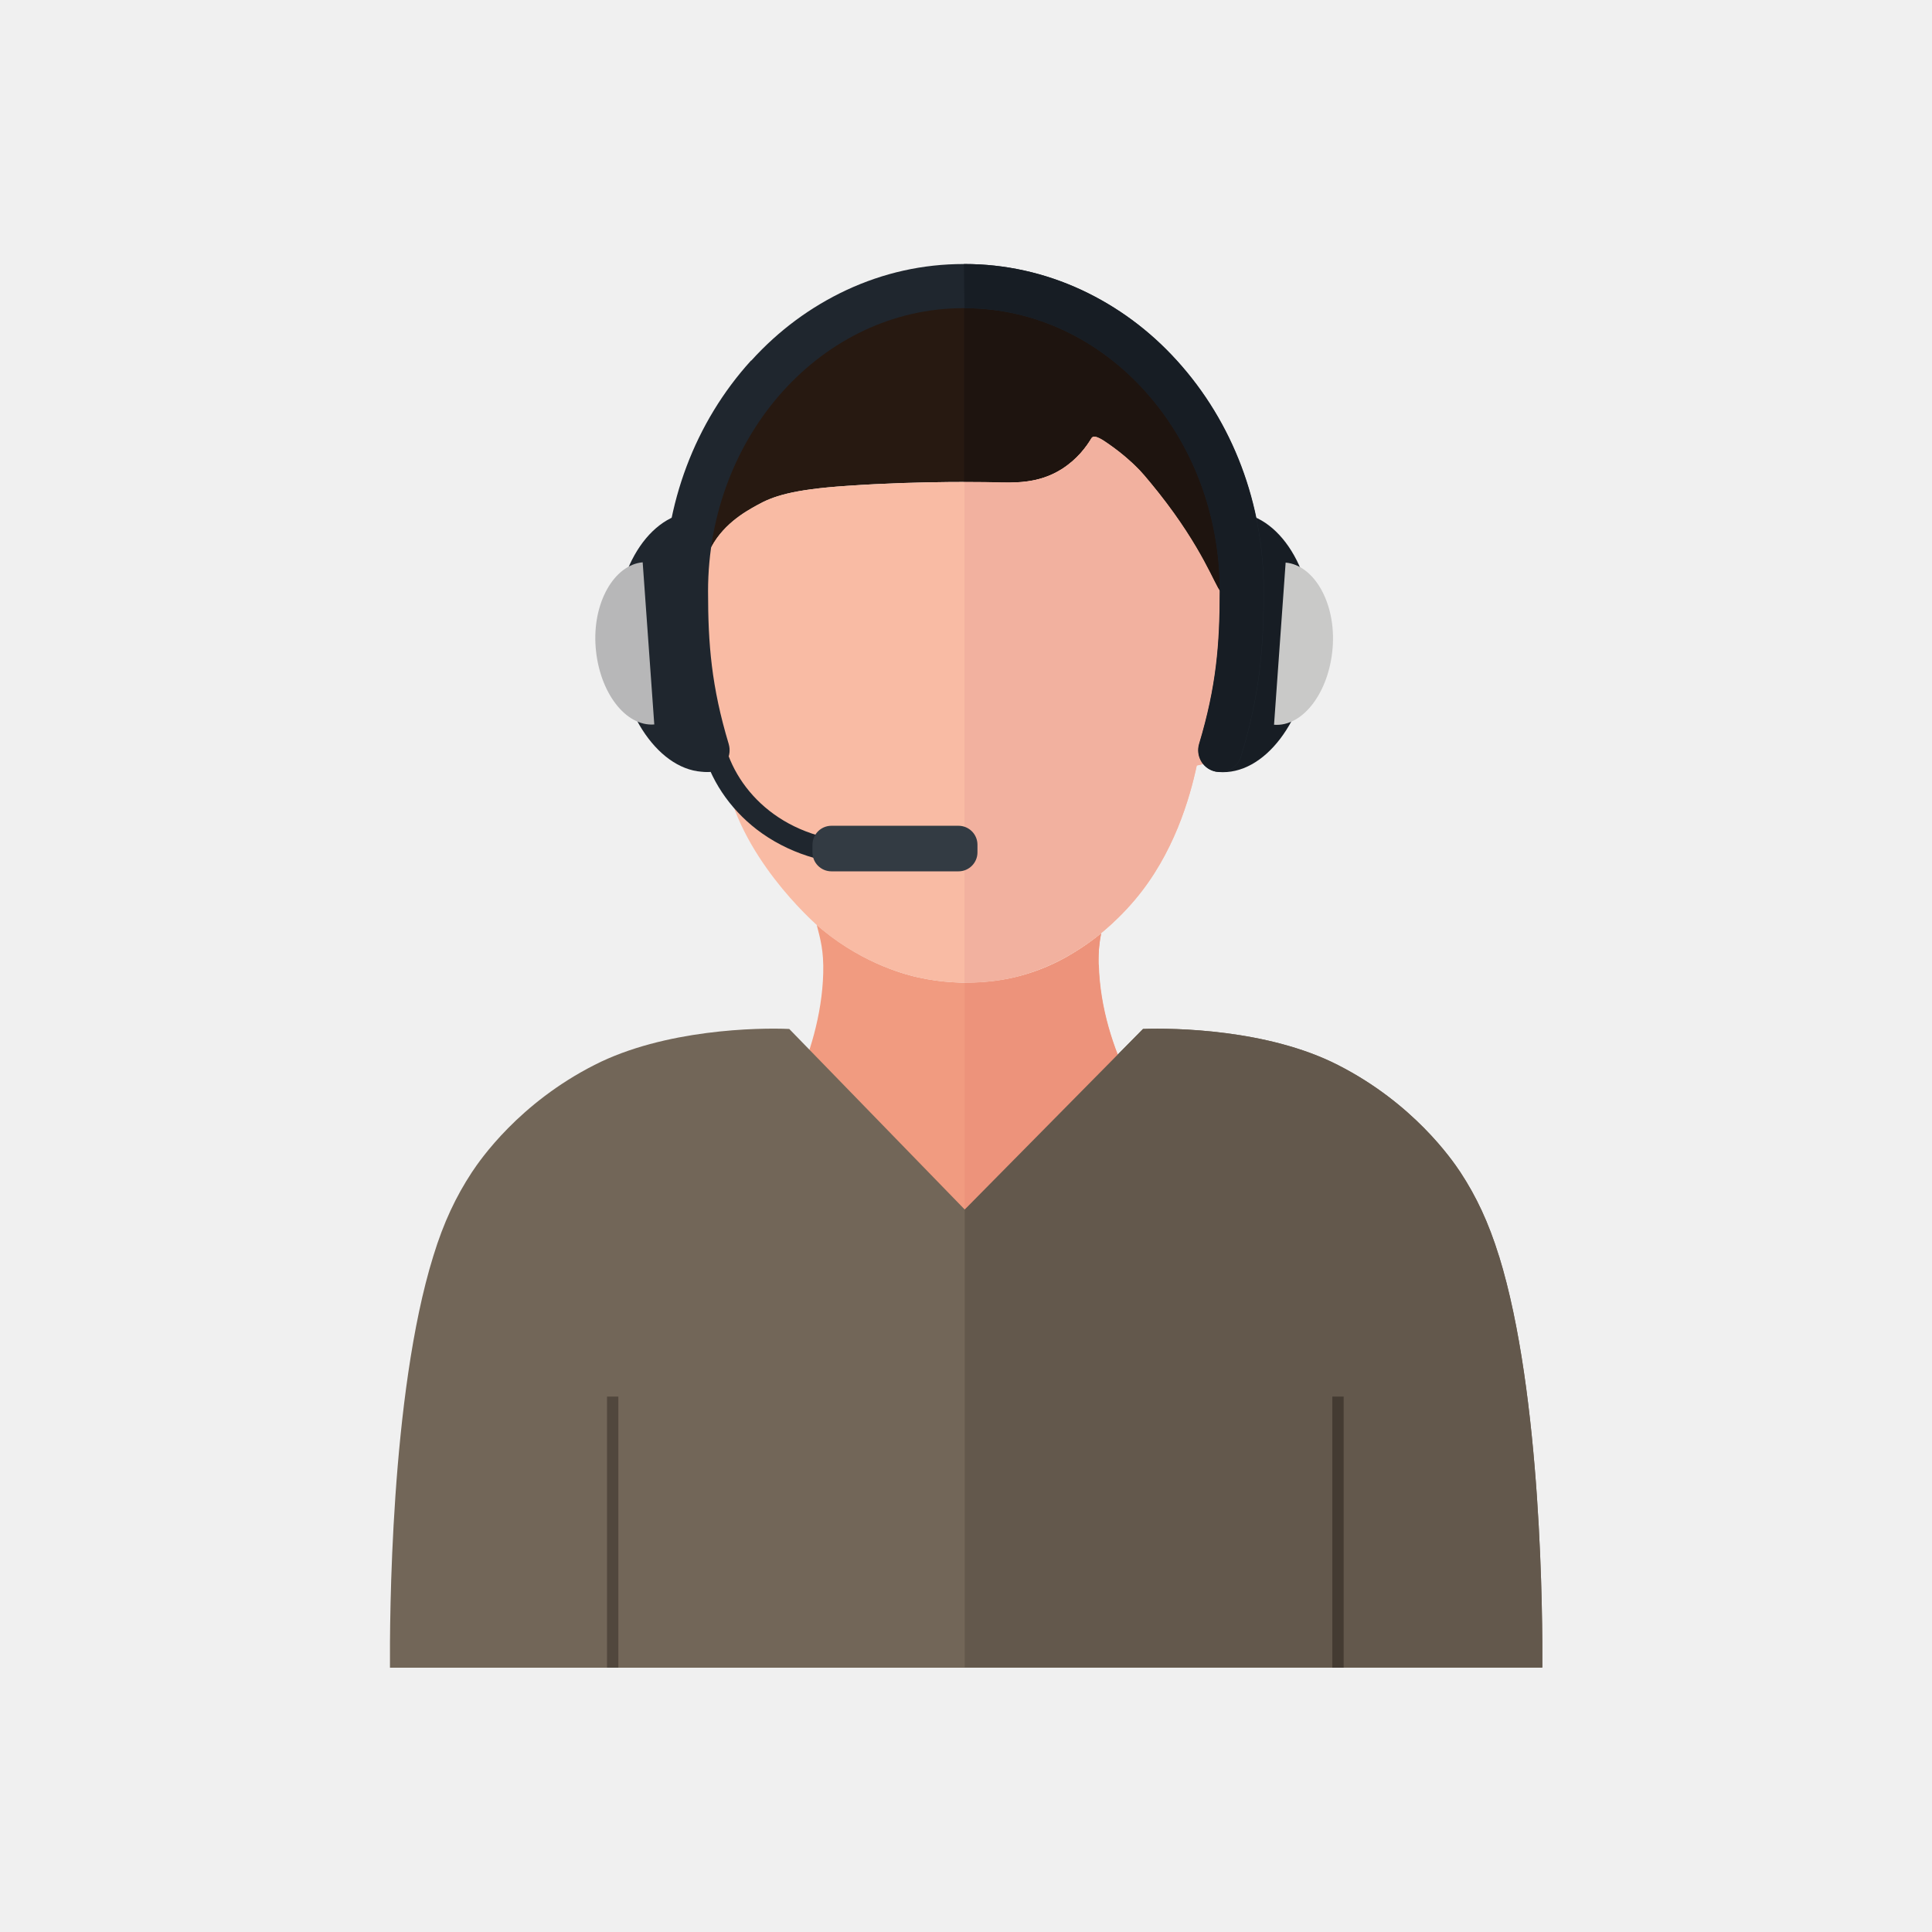
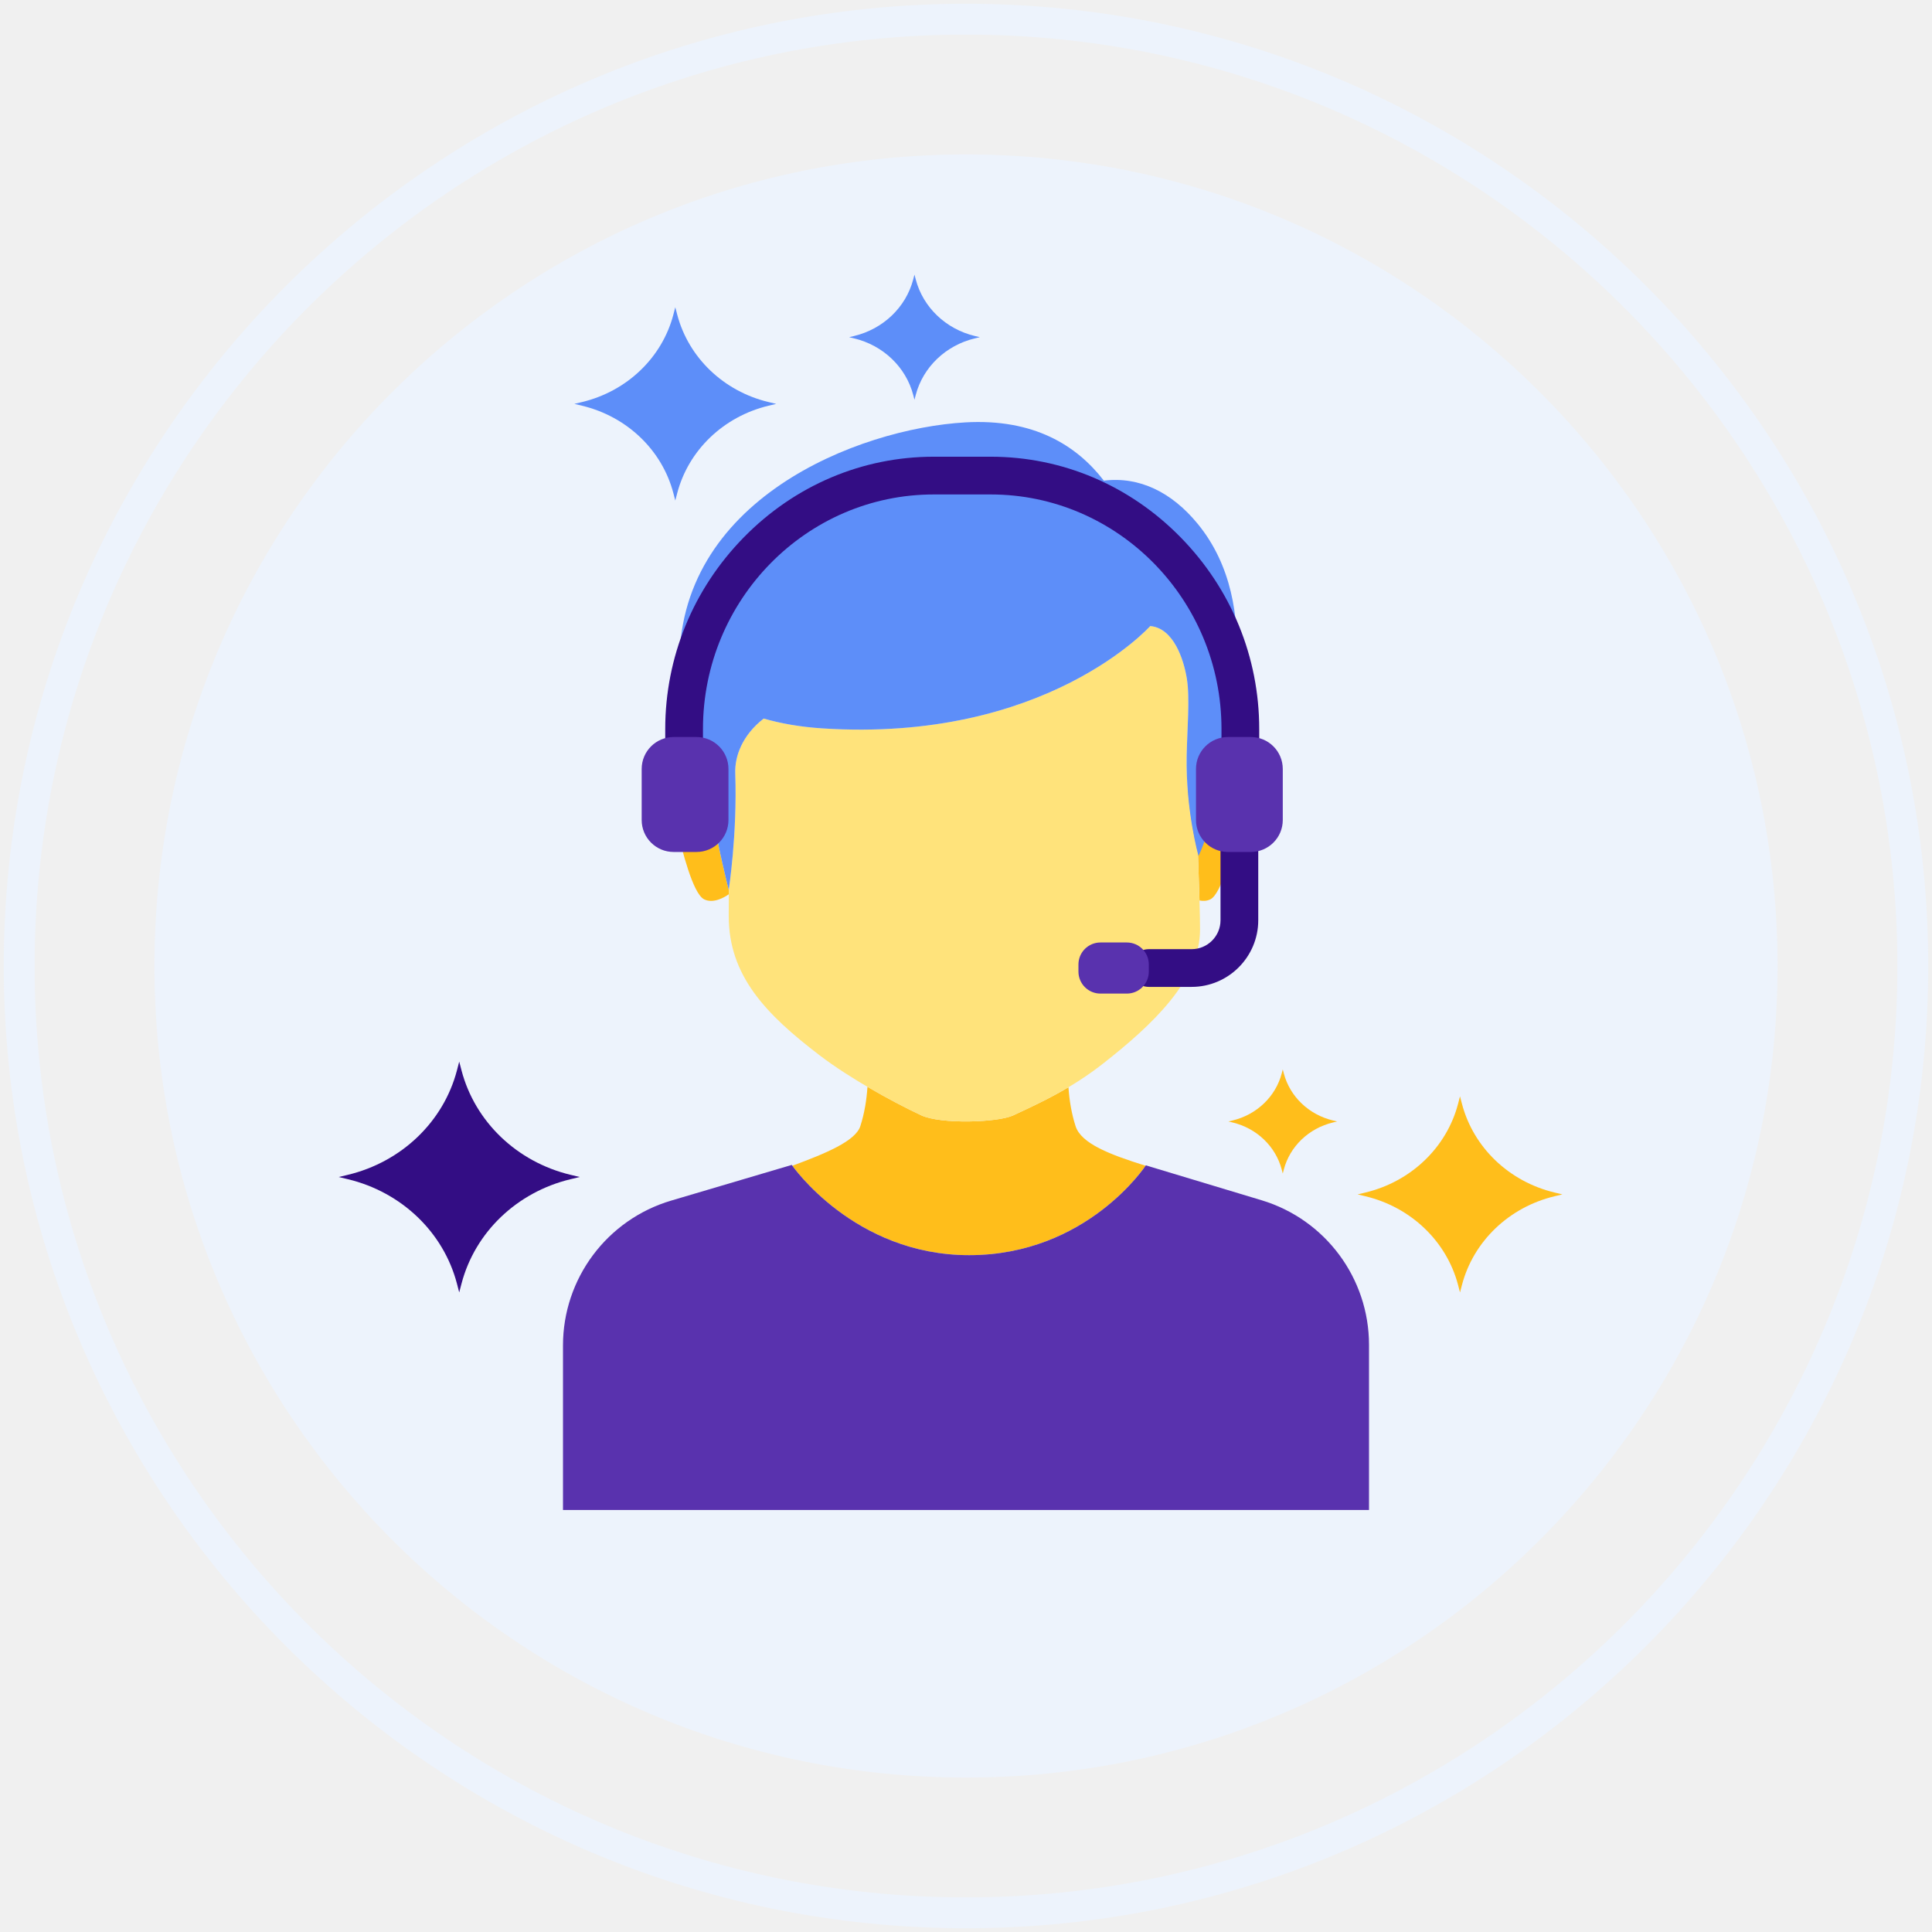
- <svg xmlns="http://www.w3.org/2000/svg" xml:space="preserve" width="6.827in" height="6.827in" style="shape-rendering:geometricPrecision; text-rendering:geometricPrecision; image-rendering:optimizeQuality; fill-rule:evenodd; clip-rule:evenodd" viewBox="0 0 6.827 6.827" version="1.1">
-   <defs>
-     <style type="text/css">
-    
-     .fil15 {fill:none}
-     .fil10 {fill:#171D24}
-     .fil8 {fill:#1E140F}
-     .fil12 {fill:#1F262E}
-     .fil1 {fill:#271911}
-     .fil14 {fill:#333B43}
-     .fil7 {fill:#443B32}
-     .fil4 {fill:#51473D}
-     .fil6 {fill:#63584C}
-     .fil3 {fill:#726658}
-     .fil13 {fill:#B7B7B8}
-     .fil11 {fill:#C9C9C8}
-     .fil5 {fill:#ED937B}
-     .fil0 {fill:#F19B80}
-     .fil9 {fill:#F2B19F}
-     .fil2 {fill:#F9BBA4}
-    
-   </style>
-   </defs>
-   <g id="Layer_x0020_1">
-     <g id="_386971760">
-       <g id="Guides">
-    </g>
-       <g id="Layer_2">
-    </g>
-       <g id="Layer_3">
-    </g>
-       <g id="Layer_4">
-    </g>
-       <g id="Layer_5">
-    </g>
-       <g id="Layer_6">
-    </g>
-       <g id="Layer_7">
-    </g>
-       <g id="Layer_8">
-    </g>
-       <g id="Layer_9">
-    </g>
-       <g id="Layer_10">
-    </g>
-       <g id="Layer_11">
-    </g>
-       <g id="Layer_12">
-    </g>
-       <g id="Layer_13">
-    </g>
-       <g id="Layer_14">
-    </g>
-       <g id="Layer_15">
-    </g>
-       <g id="Layer_16">
-    </g>
-       <g id="Layer_17">
-    </g>
-       <g id="Layer_18">
-    </g>
-       <g id="Layer_19">
-    </g>
-       <g id="Layer_20">
-         <g>
-           <g>
-             <g>
-               <path id="_385910728" class="fil0" d="M3.882 3.408c-0.001,-0.047 0.003,-0.08 0.009,-0.11 -0.024,0.02 -0.042,0.032 -0.05,0.038 -0.041,0.028 -0.129,0.088 -0.259,0.118 -0.035,0.008 -0.168,0.037 -0.336,0 -0.033,-0.007 -0.187,-0.043 -0.34,-0.169 -0.005,-0.004 -0.012,-0.01 -0.02,-0.017 0.013,0.051 0.025,0.091 0.023,0.171 -0.004,0.149 -0.05,0.292 -0.096,0.393l0.559 0.491 0.024 0.021 0.602 -0.508 -0.011 -0.024c-0.051,-0.106 -0.1,-0.248 -0.104,-0.403z" />
-             </g>
-           </g>
-           <g>
-             <g>
-               <path id="_385909552" class="fil1" d="M3.858 1.548c-0.019,0.032 -0.052,0.076 -0.106,0.11 -0.083,0.052 -0.167,0.048 -0.242,0.046 0,0 -0.249,-0.006 -0.519,0.013 -0.192,0.013 -0.26,0.037 -0.315,0.068 -0.042,0.023 -0.128,0.071 -0.17,0.165 -0.033,0.073 -0.024,0.138 -0.038,0.139 -0.017,0.001 -0.045,-0.088 -0.055,-0.177 -0.019,-0.174 0.044,-0.306 0.061,-0.346 0.01,-0.024 0.056,-0.141 0.174,-0.256 0.192,-0.185 0.417,-0.236 0.577,-0.27 0.134,-0.028 0.226,-0.031 0.34,-0.034 0.082,-0.002 0.167,0.017 0.269,0.059 0.054,0.022 0.082,0.045 0.102,0.068 0.027,0.03 0.043,0.031 0.076,0.094 0.029,0.056 0.049,0.094 0.085,0.131 0.038,0.04 0.049,0.031 0.132,0.093 0.05,0.038 0.058,0.06 0.089,0.097 0.024,0.029 0.051,0.083 0.066,0.151 0.009,0.043 0.038,0.07 0.029,0.14 -0.008,0.058 -0.085,0.263 -0.098,0.249 -0.019,-0.02 -0.062,-0.151 -0.217,-0.347 -0.044,-0.055 -0.064,-0.078 -0.081,-0.094 -0.011,-0.011 -0.046,-0.044 -0.096,-0.079 -0.016,-0.012 -0.052,-0.037 -0.061,-0.021z" />
-             </g>
-           </g>
-           <g>
-             <g>
-               <path id="_385909000" class="fil2" d="M4.314 2.09c-0.001,6.69291e-005 -0.001,-9.84252e-005 -0.002,-0.001l0 0 0 0 0 0c-0.019,-0.02 -0.062,-0.151 -0.217,-0.347 -0.044,-0.055 -0.064,-0.078 -0.081,-0.094 -0.011,-0.011 -0.046,-0.044 -0.096,-0.079 -0.016,-0.011 -0.051,-0.037 -0.061,-0.021 -0.019,0.032 -0.052,0.076 -0.106,0.11 -0.083,0.052 -0.167,0.048 -0.242,0.046 0,0 -0.249,-0.006 -0.519,0.013 -0.192,0.013 -0.26,0.037 -0.315,0.068 -0.042,0.023 -0.128,0.071 -0.17,0.165 -0.033,0.073 -0.024,0.138 -0.038,0.139l0 0c-0.249,0.217 -0.134,0.581 0.095,0.647 0.046,0.283 0.304,0.517 0.343,0.549 0.153,0.126 0.308,0.162 0.34,0.169 0.168,0.037 0.301,0.008 0.336,0 0.13,-0.031 0.218,-0.09 0.259,-0.118 0.019,-0.013 0.093,-0.065 0.17,-0.156 0.138,-0.163 0.194,-0.359 0.219,-0.475 0.223,-0.038 0.372,-0.521 0.085,-0.615z" />
-             </g>
-           </g>
-           <g>
-             <g>
-               <path id="_385908496" class="fil3" d="M3.408 5.893l2.042 0c0.001,-0.165 -0.001,-0.963 -0.153,-1.454 -0.037,-0.12 -0.081,-0.212 -0.136,-0.296 -0.031,-0.047 -0.168,-0.245 -0.434,-0.38 -0.247,-0.126 -0.578,-0.131 -0.688,-0.127l-0.63 0.638 0 0 -0.62 -0.638c-0.11,-0.005 -0.441,0.001 -0.688,0.127 -0.266,0.135 -0.403,0.333 -0.434,0.38 -0.055,0.084 -0.099,0.175 -0.136,0.296 -0.152,0.49 -0.154,1.289 -0.153,1.454l2.042 0m-0.01 0l0 0 0 0z" />
-             </g>
-           </g>
-           <g>
-             <g>
-               <g>
-                 <rect id="_385907128" class="fil4" x="2.145" y="4.935" width="0.04" height="0.958" />
-               </g>
-             </g>
-           </g>
-           <g>
-             <g>
-               <path id="_385906216" class="fil5" d="M3.408 4.275l0.589 -0.439 -0.011 -0.024c-0.051,-0.106 -0.1,-0.248 -0.104,-0.403 -0.001,-0.047 0.003,-0.08 0.009,-0.11 -0.024,0.02 -0.042,0.032 -0.05,0.038 -0.041,0.028 -0.129,0.088 -0.259,0.118 -0.022,0.005 -0.086,0.019 -0.173,0.018l0 0.802 -3.14961e-005 0z" />
-             </g>
-           </g>
-           <g>
-             <g>
-               <path id="_385906552" class="fil6" d="M5.297 4.439c-0.037,-0.12 -0.081,-0.212 -0.136,-0.296 -0.031,-0.047 -0.168,-0.245 -0.434,-0.38 -0.247,-0.126 -0.578,-0.131 -0.688,-0.127l-0.63 0.638 0 1.618 0.01 0 2.031 0c0.001,-0.165 -0.001,-0.963 -0.153,-1.454z" />
-             </g>
-           </g>
-           <g>
-             <g>
-               <g>
-                 <rect id="_385905064" class="fil7" x="4.708" y="4.935" width="0.04" height="0.958" />
-               </g>
-             </g>
-           </g>
-           <g>
-             <g>
-               <path id="_385904128" class="fil8" d="M4.382 1.699c-0.015,-0.069 -0.042,-0.122 -0.066,-0.151 -0.031,-0.038 -0.038,-0.059 -0.089,-0.097 -0.083,-0.062 -0.094,-0.053 -0.132,-0.093 -0.036,-0.037 -0.056,-0.075 -0.085,-0.131 -0.033,-0.062 -0.049,-0.063 -0.076,-0.094 -0.02,-0.022 -0.048,-0.045 -0.102,-0.068 -0.101,-0.042 -0.187,-0.06 -0.269,-0.059 -0.055,0.001 -0.104,0.003 -0.156,0.007l0 0.69c0.063,0 0.101,0.001 0.101,0.001 0.075,0.002 0.16,0.005 0.242,-0.046 0.054,-0.034 0.087,-0.078 0.106,-0.11 0.009,-0.016 0.045,0.01 0.061,0.021 0.051,0.035 0.085,0.068 0.096,0.079 0.017,0.016 0.037,0.039 0.081,0.094 0.155,0.196 0.198,0.327 0.217,0.347 0.012,0.013 0.09,-0.191 0.098,-0.249 0.009,-0.07 -0.019,-0.098 -0.029,-0.14z" />
-             </g>
-           </g>
-           <g>
-             <g>
-               <path id="_385902568" class="fil9" d="M4.314 2.09c-0.001,6.69291e-005 -0.001,-9.84252e-005 -0.002,-0.001l0 0c-0.019,-0.02 -0.062,-0.151 -0.217,-0.347 -0.044,-0.055 -0.064,-0.078 -0.081,-0.094 -0.011,-0.011 -0.046,-0.044 -0.096,-0.079 -0.016,-0.011 -0.051,-0.037 -0.061,-0.021 -0.019,0.032 -0.052,0.076 -0.106,0.11 -0.083,0.052 -0.167,0.048 -0.242,0.046 0,0 -0.038,-0.001 -0.101,-0.001l0 1.769c0.087,0.001 0.151,-0.013 0.173,-0.018 0.13,-0.031 0.218,-0.09 0.259,-0.118 0.019,-0.013 0.093,-0.065 0.17,-0.156 0.138,-0.163 0.194,-0.359 0.219,-0.475 0.223,-0.038 0.372,-0.521 0.085,-0.615z" />
-             </g>
-           </g>
-           <g>
-             <g>
-               <g>
-                 <g>
-                   <path id="_385902208" class="fil10" d="M4.306 2.728c0.161,0.013 0.309,-0.181 0.331,-0.434 0.022,-0.253 -0.104,-0.469 -0.266,-0.483l-0.066 0.917z" />
-                 </g>
-               </g>
-               <g>
-                 <g>
-                   <path id="_385901104" class="fil11" d="M4.502 2.561c0.101,0.008 0.194,-0.113 0.207,-0.271 0.013,-0.158 -0.065,-0.293 -0.166,-0.302l-0.041 0.573z" />
-                 </g>
-               </g>
-             </g>
-             <g>
-               <g>
-                 <g>
-                   <path id="_385901032" class="fil12" d="M2.509 2.727c-0.161,0.013 -0.309,-0.181 -0.331,-0.434 -0.022,-0.253 0.104,-0.469 0.266,-0.483l0.066 0.917z" />
-                 </g>
-               </g>
-               <g>
-                 <g>
-                   <path id="_386976392" class="fil13" d="M2.312 2.56c-0.101,0.008 -0.194,-0.113 -0.207,-0.271 -0.013,-0.158 0.065,-0.293 0.166,-0.302l0.041 0.573z" />
-                 </g>
-               </g>
-             </g>
-             <g>
-               <g>
-                 <path id="_386976368" class="fil12" d="M2.655 1.274c0.097,-0.107 0.21,-0.19 0.336,-0.249 0.131,-0.061 0.27,-0.092 0.414,-0.092 0.001,0 0.002,3.14961e-005 0.002,3.14961e-005 0.001,0 0.002,-3.14961e-005 0.002,-3.14961e-005 0.143,0 0.283,0.031 0.414,0.092 0.126,0.059 0.239,0.142 0.336,0.249 0.198,0.218 0.307,0.507 0.307,0.814 0,0.197 -0.013,0.364 -0.08,0.585 -0.01,0.033 -0.041,0.055 -0.074,0.055 -0.007,0 -0.015,-0.001 -0.022,-0.003 -0.041,-0.012 -0.064,-0.055 -0.052,-0.096 0.061,-0.203 0.073,-0.352 0.073,-0.54 0,-0.552 -0.404,-1 -0.902,-1l0 0 -0.005 -7.87402e-006 0 0c-0.497,0 -0.902,0.449 -0.902,1 0,0.188 0.012,0.337 0.073,0.54 0.012,0.041 -0.011,0.084 -0.052,0.096 -0.007,0.002 -0.015,0.003 -0.022,0.003 -0.033,0 -0.064,-0.022 -0.074,-0.055 -0.066,-0.221 -0.08,-0.387 -0.08,-0.585 3.54331e-005,-0.307 0.109,-0.596 0.307,-0.814z" />
-               </g>
-             </g>
-             <g>
-               <g>
-                 <g>
-                   <g>
-                     <path id="_386976272" class="fil12" d="M3.064 3.056l0 -0.08c-0.29,0 -0.463,-0.178 -0.505,-0.355l-0.078 0.019c0.027,0.113 0.096,0.216 0.193,0.291 0.107,0.082 0.242,0.126 0.391,0.126z" />
-                   </g>
-                 </g>
-               </g>
-               <g>
-                 <g>
-                   <path id="_386975216" class="fil14" d="M2.938 3.079l0.449 0c0.037,0 0.067,-0.03 0.067,-0.067l0 -0.027c0,-0.037 -0.03,-0.067 -0.067,-0.067l-0.449 -3.93701e-006c-0.037,0 -0.067,0.03 -0.067,0.067l0 0.027c-3.93701e-006,0.037 0.03,0.067 0.067,0.067z" />
-                 </g>
-               </g>
-             </g>
-             <g>
-               <g>
-                 <path id="_386975000" class="fil10" d="M3.406 0.933c0.001,0 0.002,-3.14961e-005 0.002,-3.14961e-005 0.143,0 0.283,0.031 0.414,0.092 0.126,0.059 0.239,0.142 0.336,0.249 0.198,0.218 0.307,0.507 0.307,0.814 0,0.197 -0.013,0.364 -0.08,0.585 -0.01,0.033 -0.041,0.055 -0.074,0.055 -0.007,0 -0.015,-0.001 -0.022,-0.003 -0.041,-0.012 -0.064,-0.055 -0.052,-0.096 0.061,-0.203 0.073,-0.352 0.073,-0.54 0,-0.551 -0.403,-0.999 -0.899,-1 -0.001,0 -0.003,0 -0.003,0l-0.002 -0.154z" />
-               </g>
-             </g>
-           </g>
-         </g>
+ <svg xmlns="http://www.w3.org/2000/svg" version="1.1" id="Layer_1" x="0px" y="0px" viewBox="0 0 512 512" style="enable-background:new 0 0 512 512;" xml:space="preserve">
+   <style type="text/css">
+ 	.st0{fill:#35216D;}
+ 	.st1{fill:#EDF3FC;}
+ 	.st2{fill:#330D84;}
+ 	.st3{fill:#FFBE1B;}
+ 	.st4{fill:#0061F3;}
+ 	.st5{fill:#8C7BFD;}
+ 	.st6{fill:#FFFFFF;}
+ 	.st7{fill:#5932AE;}
+ 	.st8{fill:#1C46C4;}
+ 	.st9{fill:#6857E5;}
+ 	.st10{fill:#5D8EF9;}
+ 	.st11{fill:#8AC9F9;}
+ 	.st12{fill:#FFE37B;}
+ 	.st13{fill:#FFD000;}
+ 	.st14{fill:#2EF39E;}
+ 	.st15{fill:#330D84;stroke:#330D84;stroke-width:0.631;stroke-linecap:round;stroke-linejoin:round;stroke-miterlimit:10;}
+ 	.st16{fill:#FFFFFF;stroke:#FFFFFF;stroke-width:0.737;stroke-linecap:round;stroke-linejoin:round;stroke-miterlimit:10;}
+ 	.st17{fill:none;}
+ 	.st18{fill:#FDB813;}
+ </style>
+   <g>
+     <g>
+       <g>
+         <path class="st1" d="M255.999,40.928c-118.778,0-215.071,96.294-215.071,215.074c0,118.776,96.292,215.068,215.071,215.068     S471.07,374.778,471.07,256.002C471.07,137.222,374.777,40.928,255.999,40.928z" />
      </g>
-       <g id="Layer_21">
-    </g>
-       <g id="Layer_22">
-    </g>
-       <g id="Layer_23">
-    </g>
-       <g id="Layer_24">
-    </g>
-       <g id="Layer_25">
-    </g>
-       <g id="Layer_26">
-    </g>
    </g>
+     <g>
+       <g>
+         <path class="st1" d="M255.999,1C115.391,1,1,115.392,1,256.002C1,396.609,115.391,511,255.999,511S511,396.609,511,256.002     C511,115.392,396.607,1,255.999,1z M255.999,502.832c-136.103,0-246.83-110.728-246.83-246.83     c0-136.104,110.727-246.833,246.83-246.833c136.102,0,246.832,110.729,246.832,246.833     C502.831,392.104,392.101,502.832,255.999,502.832z" />
+       </g>
+     </g>
+     <path class="st3" d="M324.636,207.452c-3.396-2.768-7.913,0.185-9.893,1.77c0.655,8.696,2.27,15.323,2.736,17.098   c0.166,4.674,0.303,8.873,0.399,12.318c0.943,0.181,1.94,0.156,2.869-0.297c3.113-1.521,5.964-13.762,7.007-17.717   C328.793,216.67,329.113,211.094,324.636,207.452z" />
+     <path class="st3" d="M193.119,235.815c0,0-3.104-12.166-4.206-20.199c-0.221-1.604-1.805-4.407-3.583-9.265   c-0.898,0.102-1.781,0.434-2.6,1.101c-4.477,3.643-4.154,9.219-3.117,13.172c1.04,3.955,3.895,16.195,7.01,17.717   c2.451,1.195,5.379-0.553,6.515-1.352c0.003-0.448,0.005-0.896,0.009-1.352C193.213,235.194,193.119,235.815,193.119,235.815z" />
+     <path class="st3" d="M285.034,298.432c-1.095-3.412-1.653-6.928-1.88-10.301c-4.958,2.947-9.823,5.225-14.66,7.463   c-4.128,1.908-19.203,2.369-24.331-0.014c-3.942-1.836-9.099-4.525-14.274-7.565c-0.223,3.408-0.782,6.967-1.889,10.416   c-1.279,3.988-9.248,7.26-18.022,10.504c1.694,2.338,17.958,23.695,46.852,23.695c30.103,0,45.648-22.059,46.76-23.695   C294.191,305.985,286.531,303.102,285.034,298.432z" />
+     <path class="st12" d="M314.48,200.217c0.139-7.023,0.877-15.129,0.066-20.259c-0.81-5.133-3.514-13.51-9.723-14.049   c0,0-27.67,31.009-87.008,27.112c-5.756-0.379-10.869-1.287-15.435-2.596c-5.655,4.408-7.691,9.961-7.531,14.51   c0.525,15.307-1.449,29.018-1.704,30.701c-0.018,2.496-0.027,4.887-0.027,7.105c0,15.766,9.712,25.961,24.117,36.949   c8.035,6.131,19.59,12.473,26.927,15.889c5.128,2.383,20.203,1.922,24.331,0.014c7.752-3.586,15.576-7.277,23.734-13.66   c13.367-10.455,25.797-22.295,25.797-35.596c0-3.354-0.217-10.758-0.546-20.02C316.862,223.969,314.228,213.122,314.48,200.217z" />
+     <path class="st10" d="M317.387,138.802c-6.847-8.339-15.399-12.586-24.86-11.428c-7.2-9.368-18.607-16.479-36.723-15.437   c-28.467,1.639-76.843,20.563-75.744,65.382c1.065,25.181,8.359,34.712,8.852,38.296c1.103,8.033,4.206,20.199,4.206,20.199   s2.293-14.533,1.731-30.879c-0.16-4.549,1.876-10.101,7.531-14.51c4.566,1.309,9.679,2.217,15.435,2.596   c59.338,3.896,87.008-27.112,87.008-27.112c6.209,0.539,8.913,8.916,9.723,14.049c0.811,5.13,0.072,13.235-0.066,20.259   c-0.284,14.6,3.129,26.588,3.129,26.588s3.616-6.475,5.867-23.396C324.763,193.737,335.538,160.906,317.387,138.802z" />
+     <path class="st7" d="M334.325,318.077l-30.665-9.244c0,0-15.57,23.799-46.83,23.799c-30.57,0-47.009-23.916-47.009-23.916   l-31.952,9.455c-17.004,5.035-28.671,20.652-28.671,38.389v43.605h213.604v-43.761   C362.802,338.745,351.234,323.169,334.325,318.077L334.325,318.077z" />
+     <path class="st2" d="M328.707,215.549c-2.762,0-5-2.238-5-5v-17.345c0-34.28-27.44-62.17-61.17-62.17h-15.074   c-33.729,0-61.17,27.89-61.17,62.17v17.345c0,2.762-2.239,5-5,5s-5-2.238-5-5v-17.345c0-19.053,7.39-37.089,20.809-50.788   c13.506-13.788,31.392-21.382,50.361-21.382h15.074c18.97,0,36.854,7.594,50.361,21.382c13.419,13.699,20.809,31.735,20.809,50.788   v17.345C333.707,213.311,331.469,215.549,328.707,215.549z" />
+     <path class="st2" d="M315.783,261.538h-11.334c-2.762,0-5-2.238-5-5s2.238-5,5-5h11.334c4.228,0,7.666-3.438,7.666-7.666v-28.865   c0-2.762,2.238-5,5-5s5,2.238,5,5v28.865C333.449,253.613,325.524,261.538,315.783,261.538z" />
+     <path class="st7" d="M184.582,225.781h-6.062c-4.677,0-8.469-3.792-8.469-8.469v-13.526c0-4.677,3.792-8.469,8.469-8.469h6.062   c4.677,0,8.469,3.792,8.469,8.469v13.526C193.051,221.989,189.259,225.781,184.582,225.781z" />
+     <path class="st7" d="M331.48,225.781h-6.062c-4.677,0-8.469-3.792-8.469-8.469v-13.526c0-4.677,3.792-8.469,8.469-8.469h6.062   c4.677,0,8.469,3.792,8.469,8.469v13.526C339.949,221.989,336.157,225.781,331.48,225.781z" />
+     <path class="st7" d="M298.621,263.31h-6.994c-3.219,0-5.828-2.609-5.828-5.828v-1.887c0-3.219,2.609-5.828,5.828-5.828h6.994   c3.219,0,5.828,2.609,5.828,5.828v1.887C304.449,260.701,301.84,263.31,298.621,263.31z" />
+     <path class="st10" d="M203.67,106.548l2.037,0.485l-2.037,0.487c-11.912,2.859-21.209,11.769-24.202,23.177l-0.51,1.948   l-0.505-1.948c-2.99-11.408-12.292-20.318-24.208-23.177l-2.029-0.487l2.029-0.485c11.916-2.86,21.219-11.773,24.208-23.178   l0.505-1.949l0.51,1.949C182.46,94.775,191.758,103.688,203.67,106.548L203.67,106.548z" />
+     <path class="st10" d="M258.344,89.043l1.319,0.314l-1.319,0.315c-7.712,1.851-13.732,7.62-15.669,15.006l-0.33,1.261l-0.327-1.261   c-1.936-7.386-7.958-13.155-15.673-15.006l-1.313-0.315l1.313-0.314c7.715-1.852,13.738-7.622,15.673-15.006l0.327-1.262   l0.33,1.262C244.612,81.421,250.631,87.192,258.344,89.043L258.344,89.043z" />
+     <path class="st2" d="M151.205,311.34l2.433,0.579l-2.433,0.582c-14.224,3.414-25.326,14.054-28.899,27.676l-0.609,2.326   l-0.603-2.326c-3.57-13.622-14.678-24.262-28.907-27.676l-2.423-0.582l2.423-0.579c14.229-3.415,25.337-14.058,28.907-27.677   l0.603-2.328l0.609,2.328C125.878,297.281,136.981,307.925,151.205,311.34L151.205,311.34z" />
+     <path class="st3" d="M353.258,296.94l1.098,0.261l-1.098,0.262c-6.417,1.54-11.425,6.34-13.037,12.485l-0.275,1.049l-0.272-1.049   c-1.61-6.145-6.621-10.945-13.04-12.485l-1.093-0.262l1.093-0.261c6.419-1.54,11.43-6.342,13.04-12.485l0.272-1.05l0.275,1.05   C341.834,290.598,346.842,295.399,353.258,296.94L353.258,296.94z" />
+     <path class="st3" d="M411.98,316.033l2.067,0.492l-2.067,0.494c-12.082,2.9-21.512,11.937-24.547,23.508l-0.518,1.976l-0.513-1.976   c-3.032-11.571-12.468-20.608-24.554-23.508l-2.058-0.494l2.058-0.492c12.086-2.901,21.522-11.941,24.554-23.509l0.513-1.977   l0.518,1.977C390.467,304.091,399.898,313.132,411.98,316.033L411.98,316.033z" />
  </g>
-   <rect class="fil15" width="6.827" height="6.827" />
</svg>
